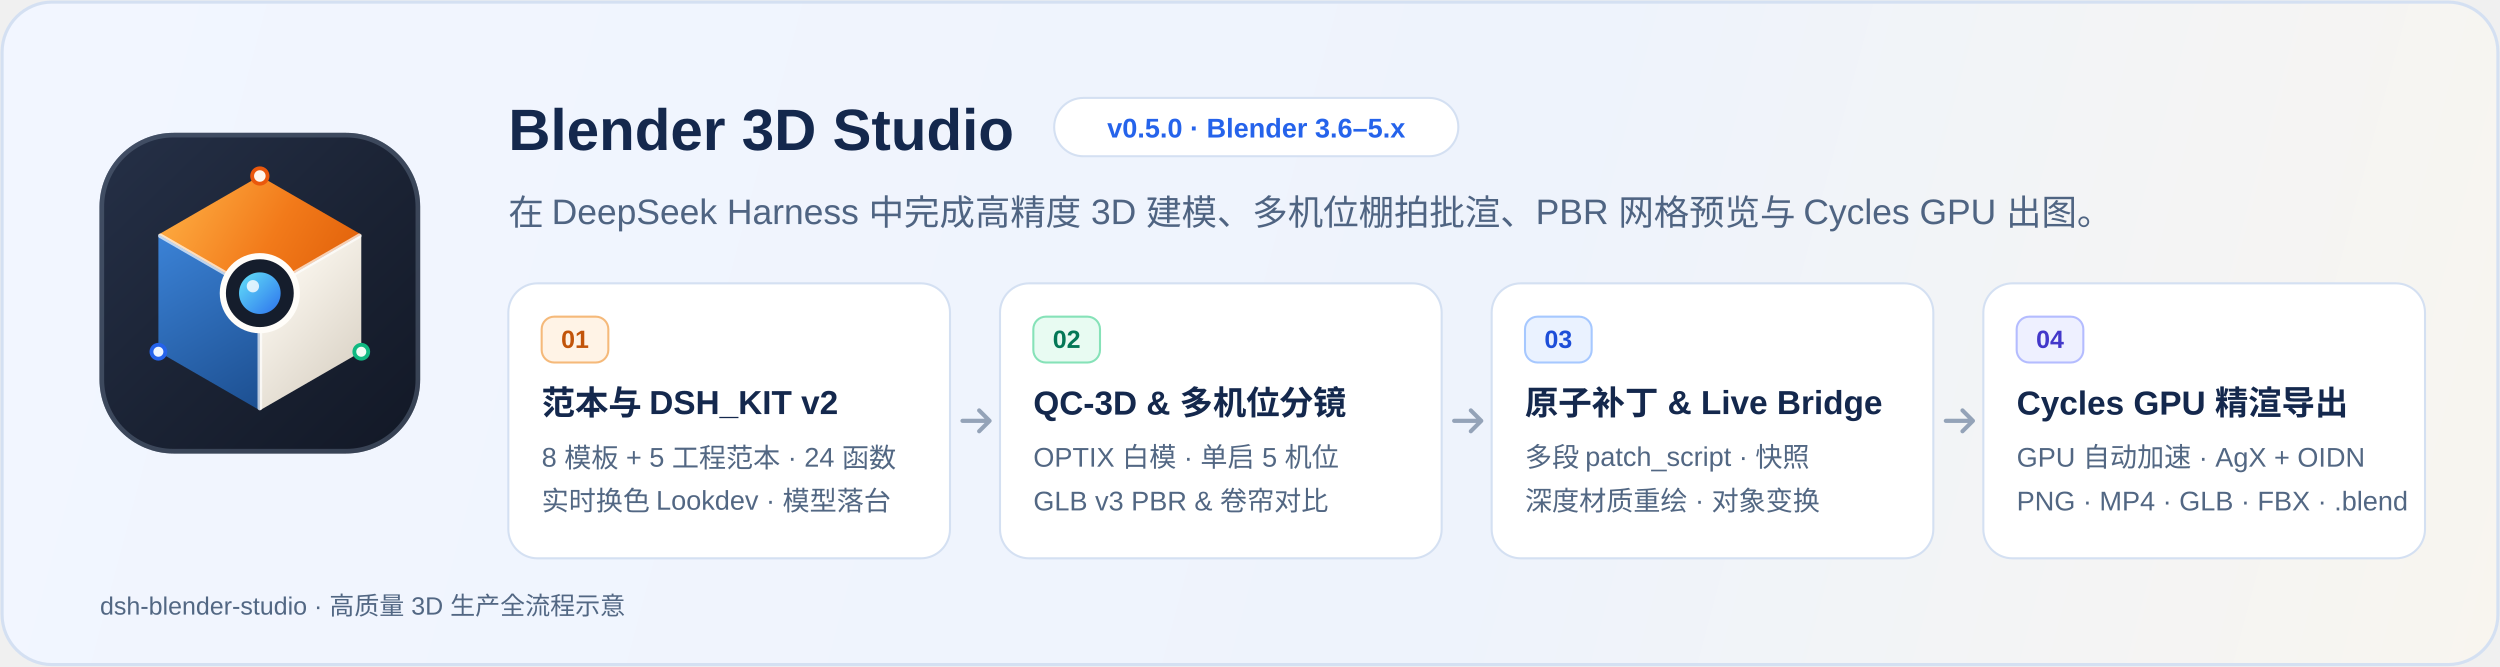
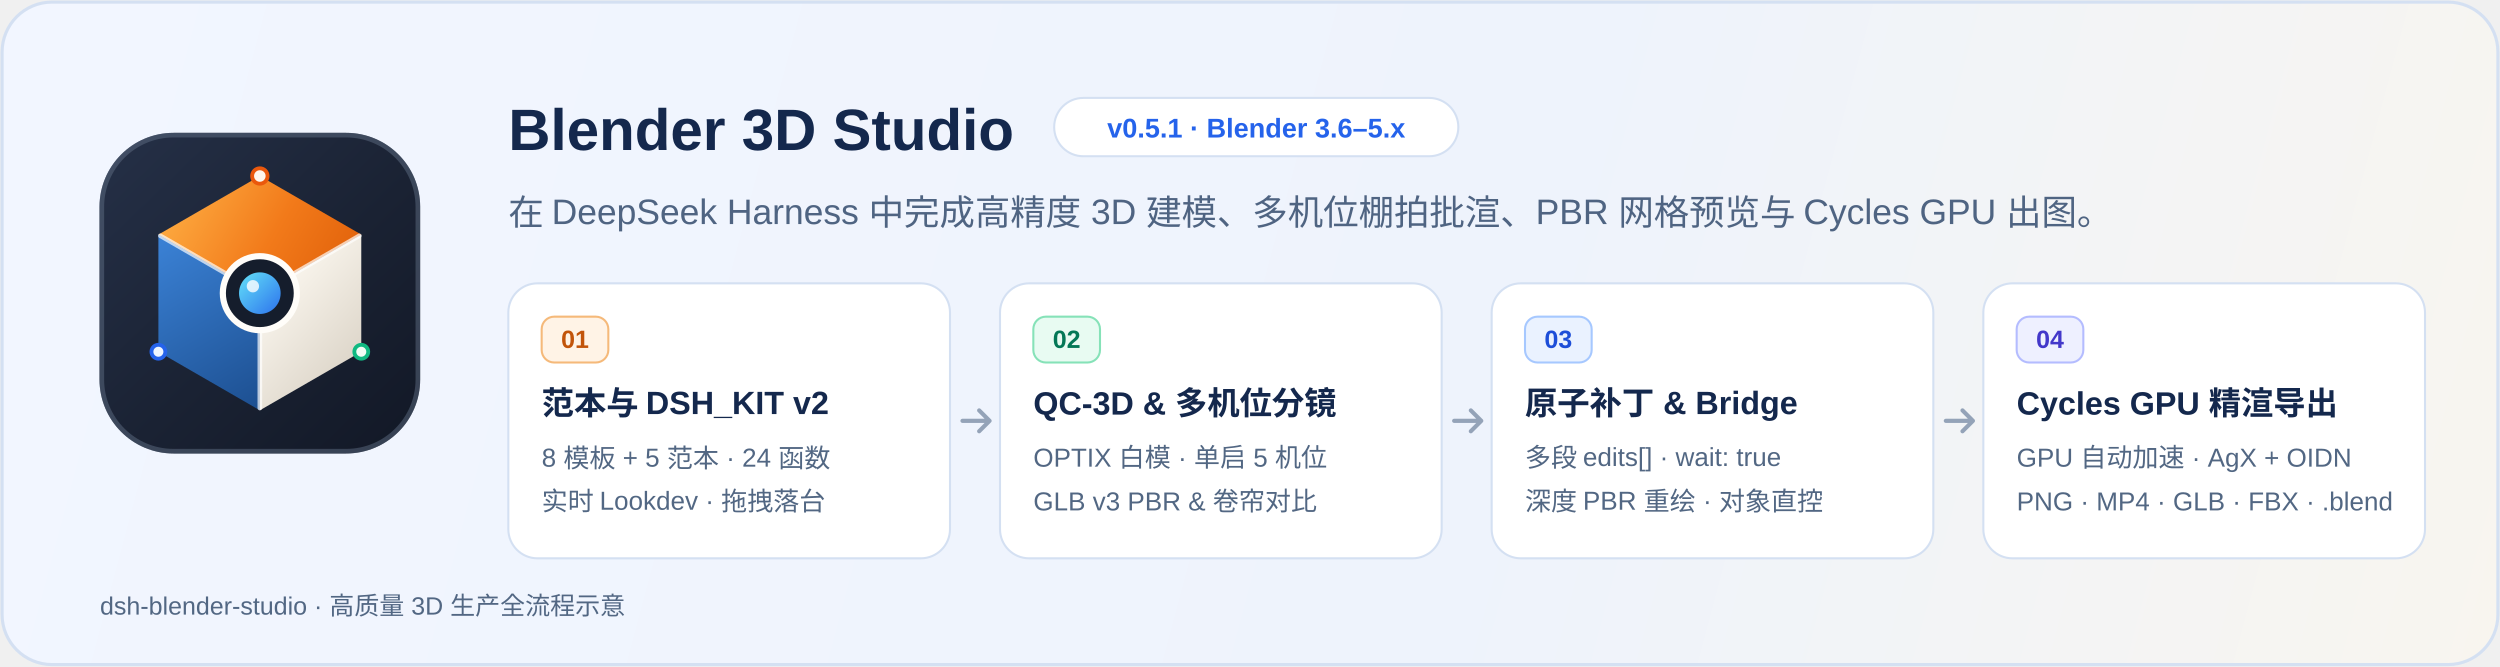
- <svg xmlns="http://www.w3.org/2000/svg" width="1200" height="320" viewBox="0 0 1200 320" fill="none" role="img" aria-label="dsh-blender-studio v0.5.0 高质量 3D 创作四步全流程示意（浅色）">
+ <svg xmlns="http://www.w3.org/2000/svg" width="1200" height="320" viewBox="0 0 1200 320" fill="none" role="img" aria-label="dsh-blender-studio v0.5.1 高质量 3D 创作四步全流程示意（浅色）">
  <defs>
    <linearGradient id="bg" x1="0" y1="0" x2="1200" y2="320" gradientUnits="userSpaceOnUse">
      <stop offset="0%" stop-color="#f2f6ff" />
      <stop offset="60%" stop-color="#eef3fc" />
      <stop offset="100%" stop-color="#f8f5ef" />
    </linearGradient>
    <linearGradient id="iconTile" x1="28" y1="24" x2="228" y2="232" gradientUnits="userSpaceOnUse">
      <stop offset="0%" stop-color="#253047" />
      <stop offset="55%" stop-color="#1A2233" />
      <stop offset="100%" stop-color="#121826" />
    </linearGradient>
    <linearGradient id="iconTop" x1="64" y1="54" x2="192" y2="128" gradientUnits="userSpaceOnUse">
      <stop offset="0%" stop-color="#FFB347" />
      <stop offset="55%" stop-color="#F27A1A" />
      <stop offset="100%" stop-color="#DE5D08" />
    </linearGradient>
    <linearGradient id="iconLeft" x1="60" y1="92" x2="128" y2="206" gradientUnits="userSpaceOnUse">
      <stop offset="0%" stop-color="#3B82D6" />
      <stop offset="100%" stop-color="#1C4E8F" />
    </linearGradient>
    <linearGradient id="iconRight" x1="128" y1="128" x2="196" y2="188" gradientUnits="userSpaceOnUse">
      <stop offset="0%" stop-color="#FBF7EF" />
      <stop offset="100%" stop-color="#D7CFC2" />
    </linearGradient>
    <linearGradient id="iconCore" x1="112" y1="114" x2="144" y2="146" gradientUnits="userSpaceOnUse">
      <stop offset="0%" stop-color="#67E8F9" />
      <stop offset="100%" stop-color="#2563EB" />
    </linearGradient>
  </defs>
  <rect x="1" y="1" width="1198" height="318" rx="24" fill="url(#bg)" stroke="#d4e0f2" stroke-width="1.5" />
  <g transform="translate(30, 46) scale(0.74)">
    <rect x="24" y="24" width="208" height="208" rx="48" fill="url(#iconTile)" />
    <rect x="25.5" y="25.5" width="205" height="205" rx="46.5" stroke="#64748b" stroke-opacity="0.45" stroke-width="3" />
    <polygon points="128,52 193.8,90 128,128 62.2,90" fill="url(#iconTop)" />
    <polygon points="62.2,90 128,128 128,204 62.2,166" fill="url(#iconLeft)" />
    <polygon points="193.8,90 128,128 128,204 193.8,166" fill="url(#iconRight)" />
    <path d="M63.5,90.8 L128,128 L192.5,90.8 M128,128 L128,202.5" stroke="#ffffff" stroke-opacity="0.68" stroke-width="3" stroke-linecap="round" />
    <circle cx="128" cy="128" r="24" fill="#151D2C" stroke="#FFFDF9" stroke-width="4" />
    <circle cx="128" cy="128" r="13.5" fill="url(#iconCore)" />
    <circle cx="123.5" cy="123.5" r="4" fill="#ffffff" fill-opacity="0.8" />
    <circle cx="128" cy="52" r="5" fill="#FFF7ED" stroke="#EA580C" stroke-width="2.5" />
    <circle cx="62.2" cy="166" r="4.5" fill="#EFF6FF" stroke="#2563EB" stroke-width="2.5" />
    <circle cx="193.8" cy="166" r="4.5" fill="#F0FDF4" stroke="#10B981" stroke-width="2.5" />
  </g>
  <g font-family="Segoe UI, Microsoft YaHei, PingFang SC, Arial, sans-serif">
    <text x="244" y="72" font-size="28" font-weight="700" fill="#14284d">Blender 3D Studio</text>
    <rect x="506" y="47" width="194" height="28" rx="14" fill="#ffffff" stroke="#d4e0f2" />
-     <text x="603" y="66" text-anchor="middle" font-size="13" font-weight="600" fill="#2563eb">v0.5.0 · Blender 3.6–5.x</text>
+     <text x="603" y="66" text-anchor="middle" font-size="13" font-weight="600" fill="#2563eb">v0.5.1 · Blender 3.6–5.x</text>
    <text x="244" y="108" font-size="17" fill="#4f6482">在 DeepSeek Harness 中完成高精度 3D 建模、多机位棚拍批渲、PBR 网格预览与 Cycles GPU 出图。</text>
    <rect x="244" y="136" width="212" height="132" rx="14" fill="#ffffff" stroke="#d4e0f2" />
    <rect x="260" y="152" width="32" height="22" rx="6" fill="#fff3e6" stroke="#f5b97a" />
    <text x="276" y="167" text-anchor="middle" font-size="12" font-weight="700" fill="#c2540a">01</text>
-     <text x="260" y="199" font-size="16" font-weight="700" fill="#14284d">范本与 DSH_KIT v2</text>
-     <text x="260" y="224" font-size="13" fill="#526783">8 模板 + 5 工程范本 · 24 函数</text>
-     <text x="260" y="245" font-size="13" fill="#526783">实时换色 Lookdev · 模型落台</text>
+     <text x="260" y="199" font-size="15.5" font-weight="700" fill="#14284d">范本与 DSH_KIT v2</text>
+     <text x="260" y="224" font-size="12.5" fill="#526783">8 模板 + 5 范本 · 24 函数</text>
+     <text x="260" y="245" font-size="12.5" fill="#526783">实时 Lookdev · 拖拽落台</text>
    <path d="M462 202 H474 M470 197 L475 202 L470 207" stroke="#94a3b8" stroke-width="2" stroke-linecap="round" stroke-linejoin="round" />
    <rect x="480" y="136" width="212" height="132" rx="14" fill="#ffffff" stroke="#d4e0f2" />
    <rect x="496" y="152" width="32" height="22" rx="6" fill="#e8fbf2" stroke="#86e2b8" />
    <text x="512" y="167" text-anchor="middle" font-size="12" font-weight="700" fill="#047857">02</text>
-     <text x="496" y="199" font-size="16" font-weight="700" fill="#14284d">QC-3D &amp; 多机位分镜</text>
-     <text x="496" y="224" font-size="13" fill="#526783">OPTIX 白模 · 单启 5 机位</text>
-     <text x="496" y="245" font-size="13" fill="#526783">GLB v3 PBR &amp; 卷帘对比</text>
+     <text x="496" y="199" font-size="15.5" font-weight="700" fill="#14284d">QC-3D &amp; 多机位分镜</text>
+     <text x="496" y="224" font-size="12.5" fill="#526783">OPTIX 白模 · 单启 5 机位</text>
+     <text x="496" y="245" font-size="12.5" fill="#526783">GLB v3 PBR &amp; 卷帘对比</text>
    <path d="M698 202 H710 M706 197 L711 202 L706 207" stroke="#94a3b8" stroke-width="2" stroke-linecap="round" stroke-linejoin="round" />
    <rect x="716" y="136" width="212" height="132" rx="14" fill="#ffffff" stroke="#d4e0f2" />
    <rect x="732" y="152" width="32" height="22" rx="6" fill="#eaf2ff" stroke="#a6c8ff" />
    <text x="748" y="167" text-anchor="middle" font-size="12" font-weight="700" fill="#1d4ed8">03</text>
-     <text x="732" y="199" font-size="16" font-weight="700" fill="#14284d">原子补丁 &amp; Live Bridge</text>
-     <text x="732" y="224" font-size="13" fill="#526783">多段 patch_script · 快照</text>
-     <text x="732" y="245" font-size="13" fill="#526783">深度材质重绘 · 对象变换</text>
+     <text x="732" y="199" font-size="15.5" font-weight="700" fill="#14284d">原子补丁 &amp; Bridge</text>
+     <text x="732" y="224" font-size="12.5" fill="#526783">多段 edits[] · wait: true</text>
+     <text x="732" y="245" font-size="12.5" fill="#526783">深度 PBR 重绘 · 对象直控</text>
    <path d="M934 202 H946 M942 197 L947 202 L942 207" stroke="#94a3b8" stroke-width="2" stroke-linecap="round" stroke-linejoin="round" />
    <rect x="952" y="136" width="212" height="132" rx="14" fill="#ffffff" stroke="#d4e0f2" />
    <rect x="968" y="152" width="32" height="22" rx="6" fill="#eef0ff" stroke="#b4bcff" />
    <text x="984" y="167" text-anchor="middle" font-size="12" font-weight="700" fill="#4338ca">04</text>
-     <text x="968" y="199" font-size="16" font-weight="700" fill="#14284d">Cycles GPU 精渲导出</text>
-     <text x="968" y="224" font-size="13" fill="#526783">GPU 自动加速 · AgX + OIDN</text>
-     <text x="968" y="245" font-size="13" fill="#526783">PNG · MP4 · GLB · FBX · .blend</text>
+     <text x="968" y="199" font-size="15.5" font-weight="700" fill="#14284d">Cycles GPU 精渲导出</text>
+     <text x="968" y="224" font-size="12.5" fill="#526783">GPU 自动加速 · AgX + OIDN</text>
+     <text x="968" y="245" font-size="12.5" fill="#526783">PNG · MP4 · GLB · FBX · .blend</text>
    <text x="48" y="295" font-size="12" fill="#526783">dsh-blender-studio · 高质量 3D 生产全流程示意</text>
  </g>
</svg>
